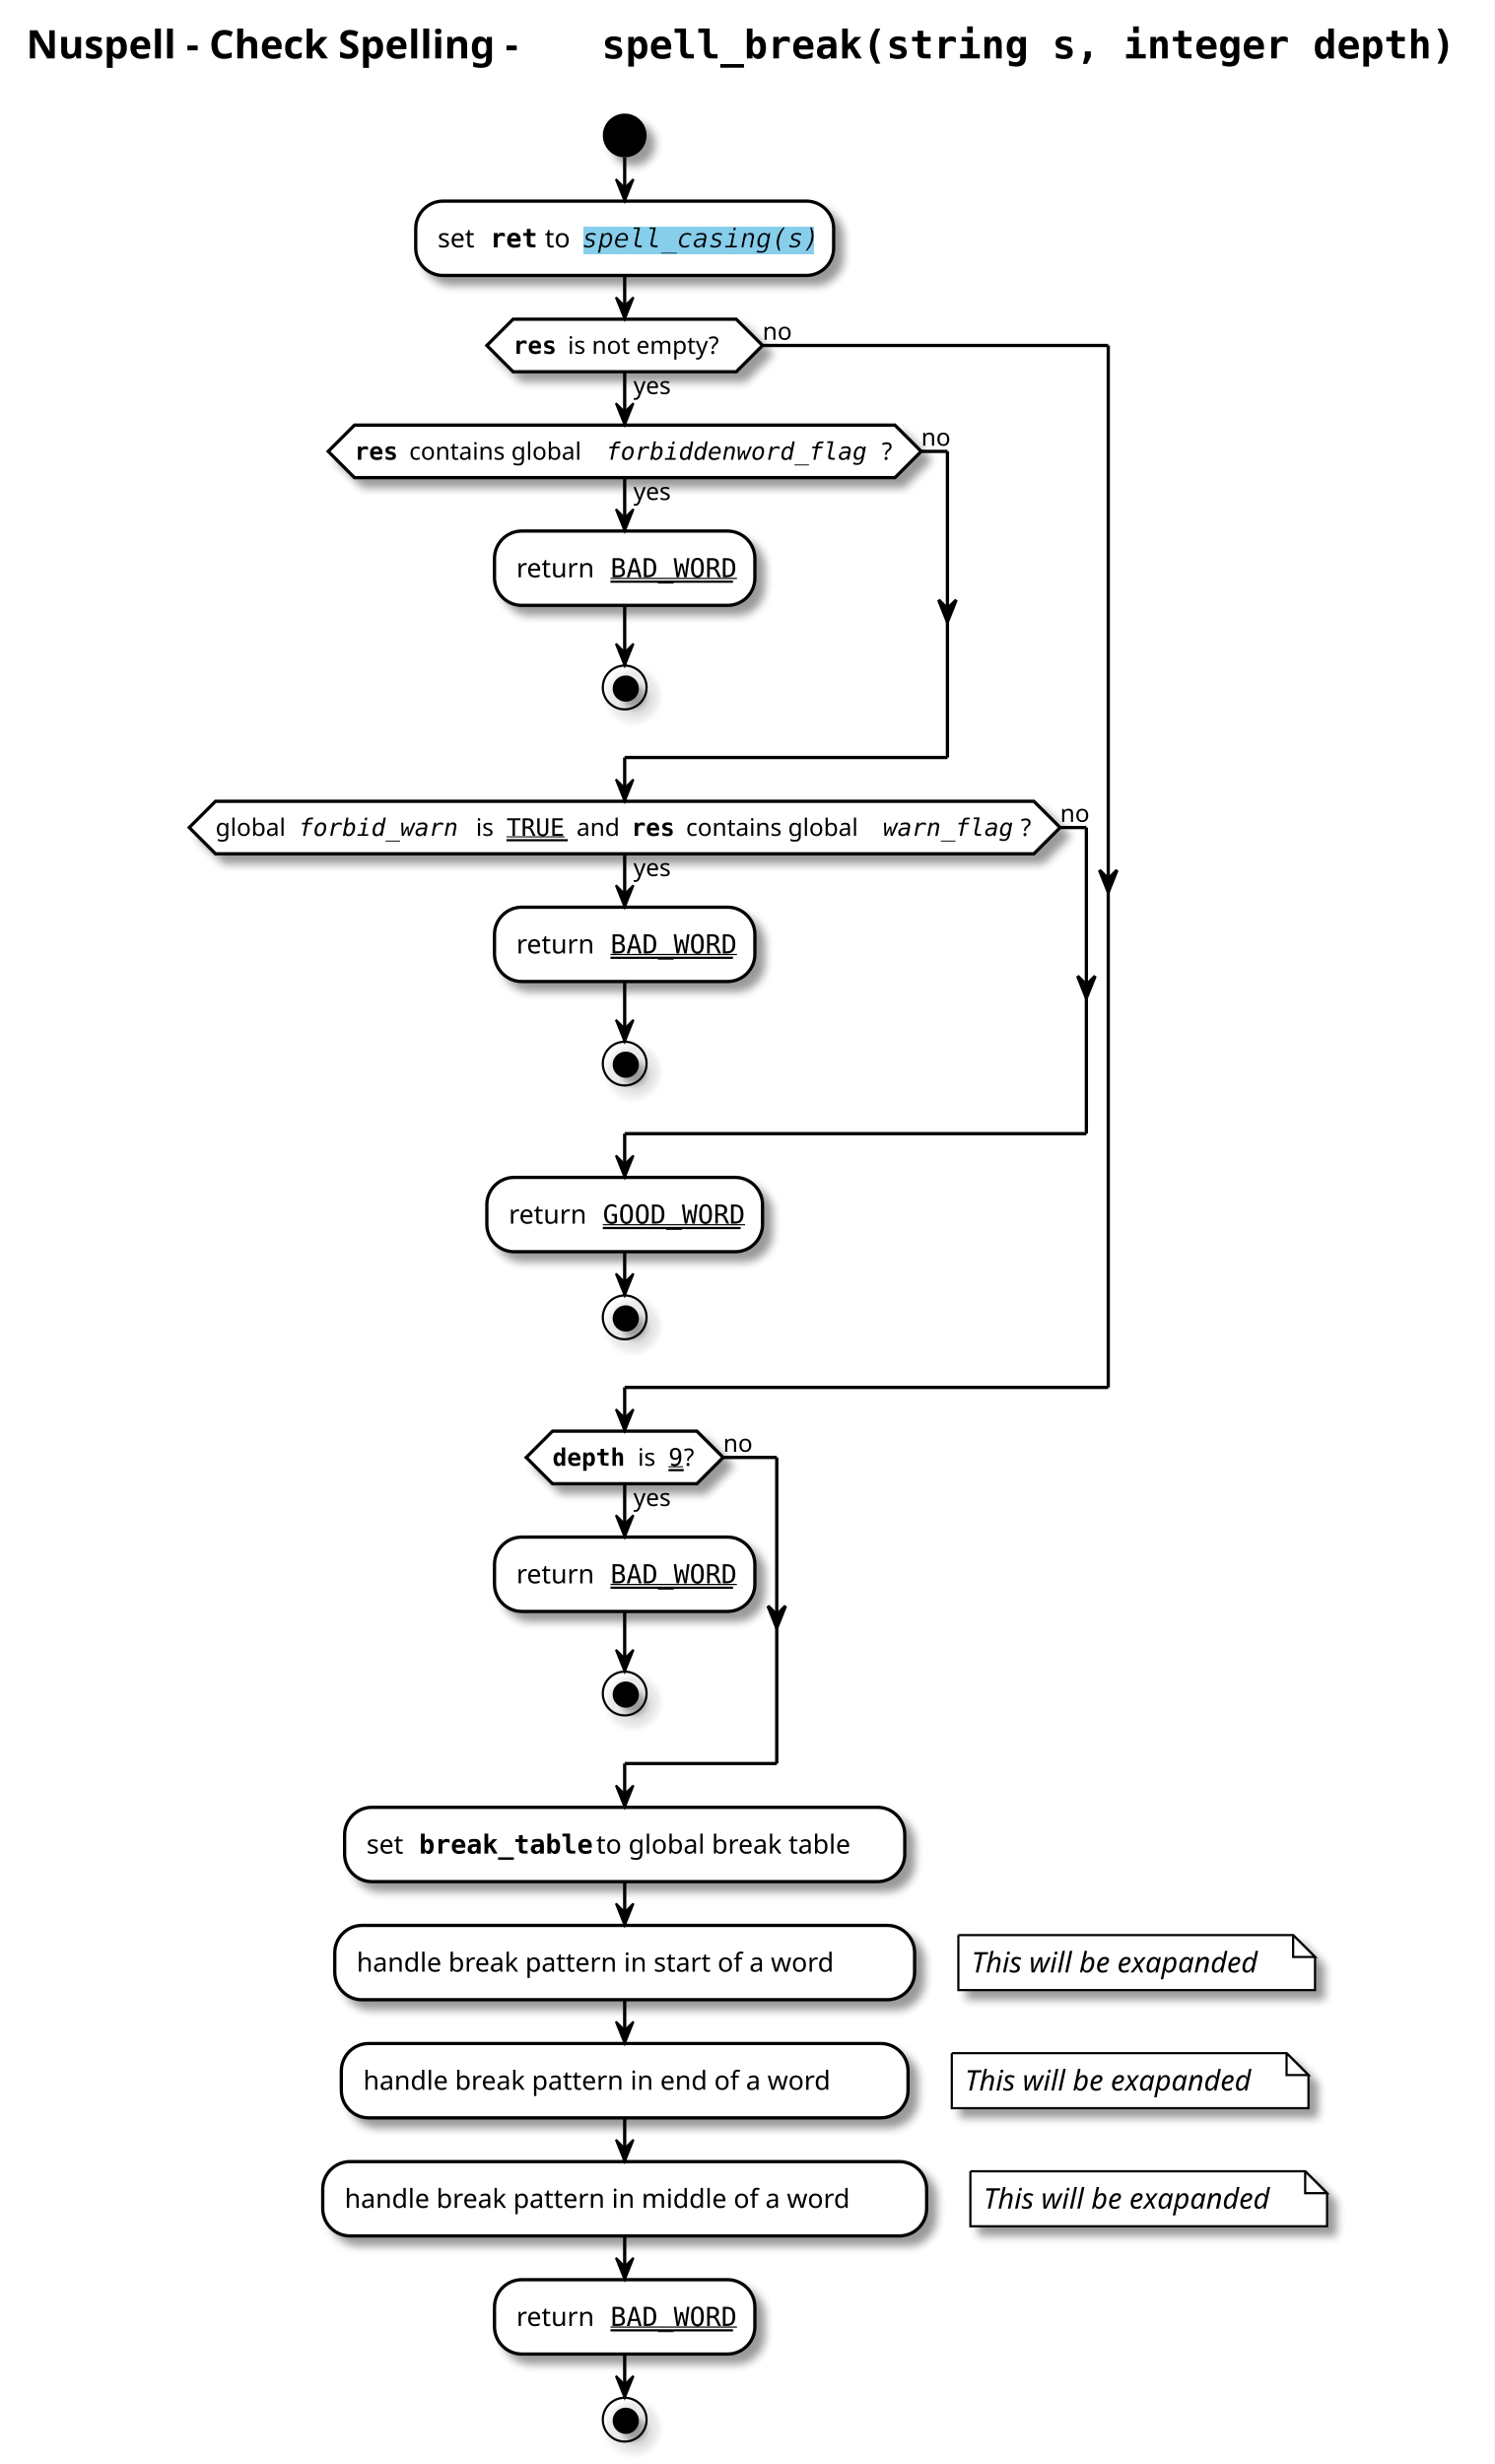
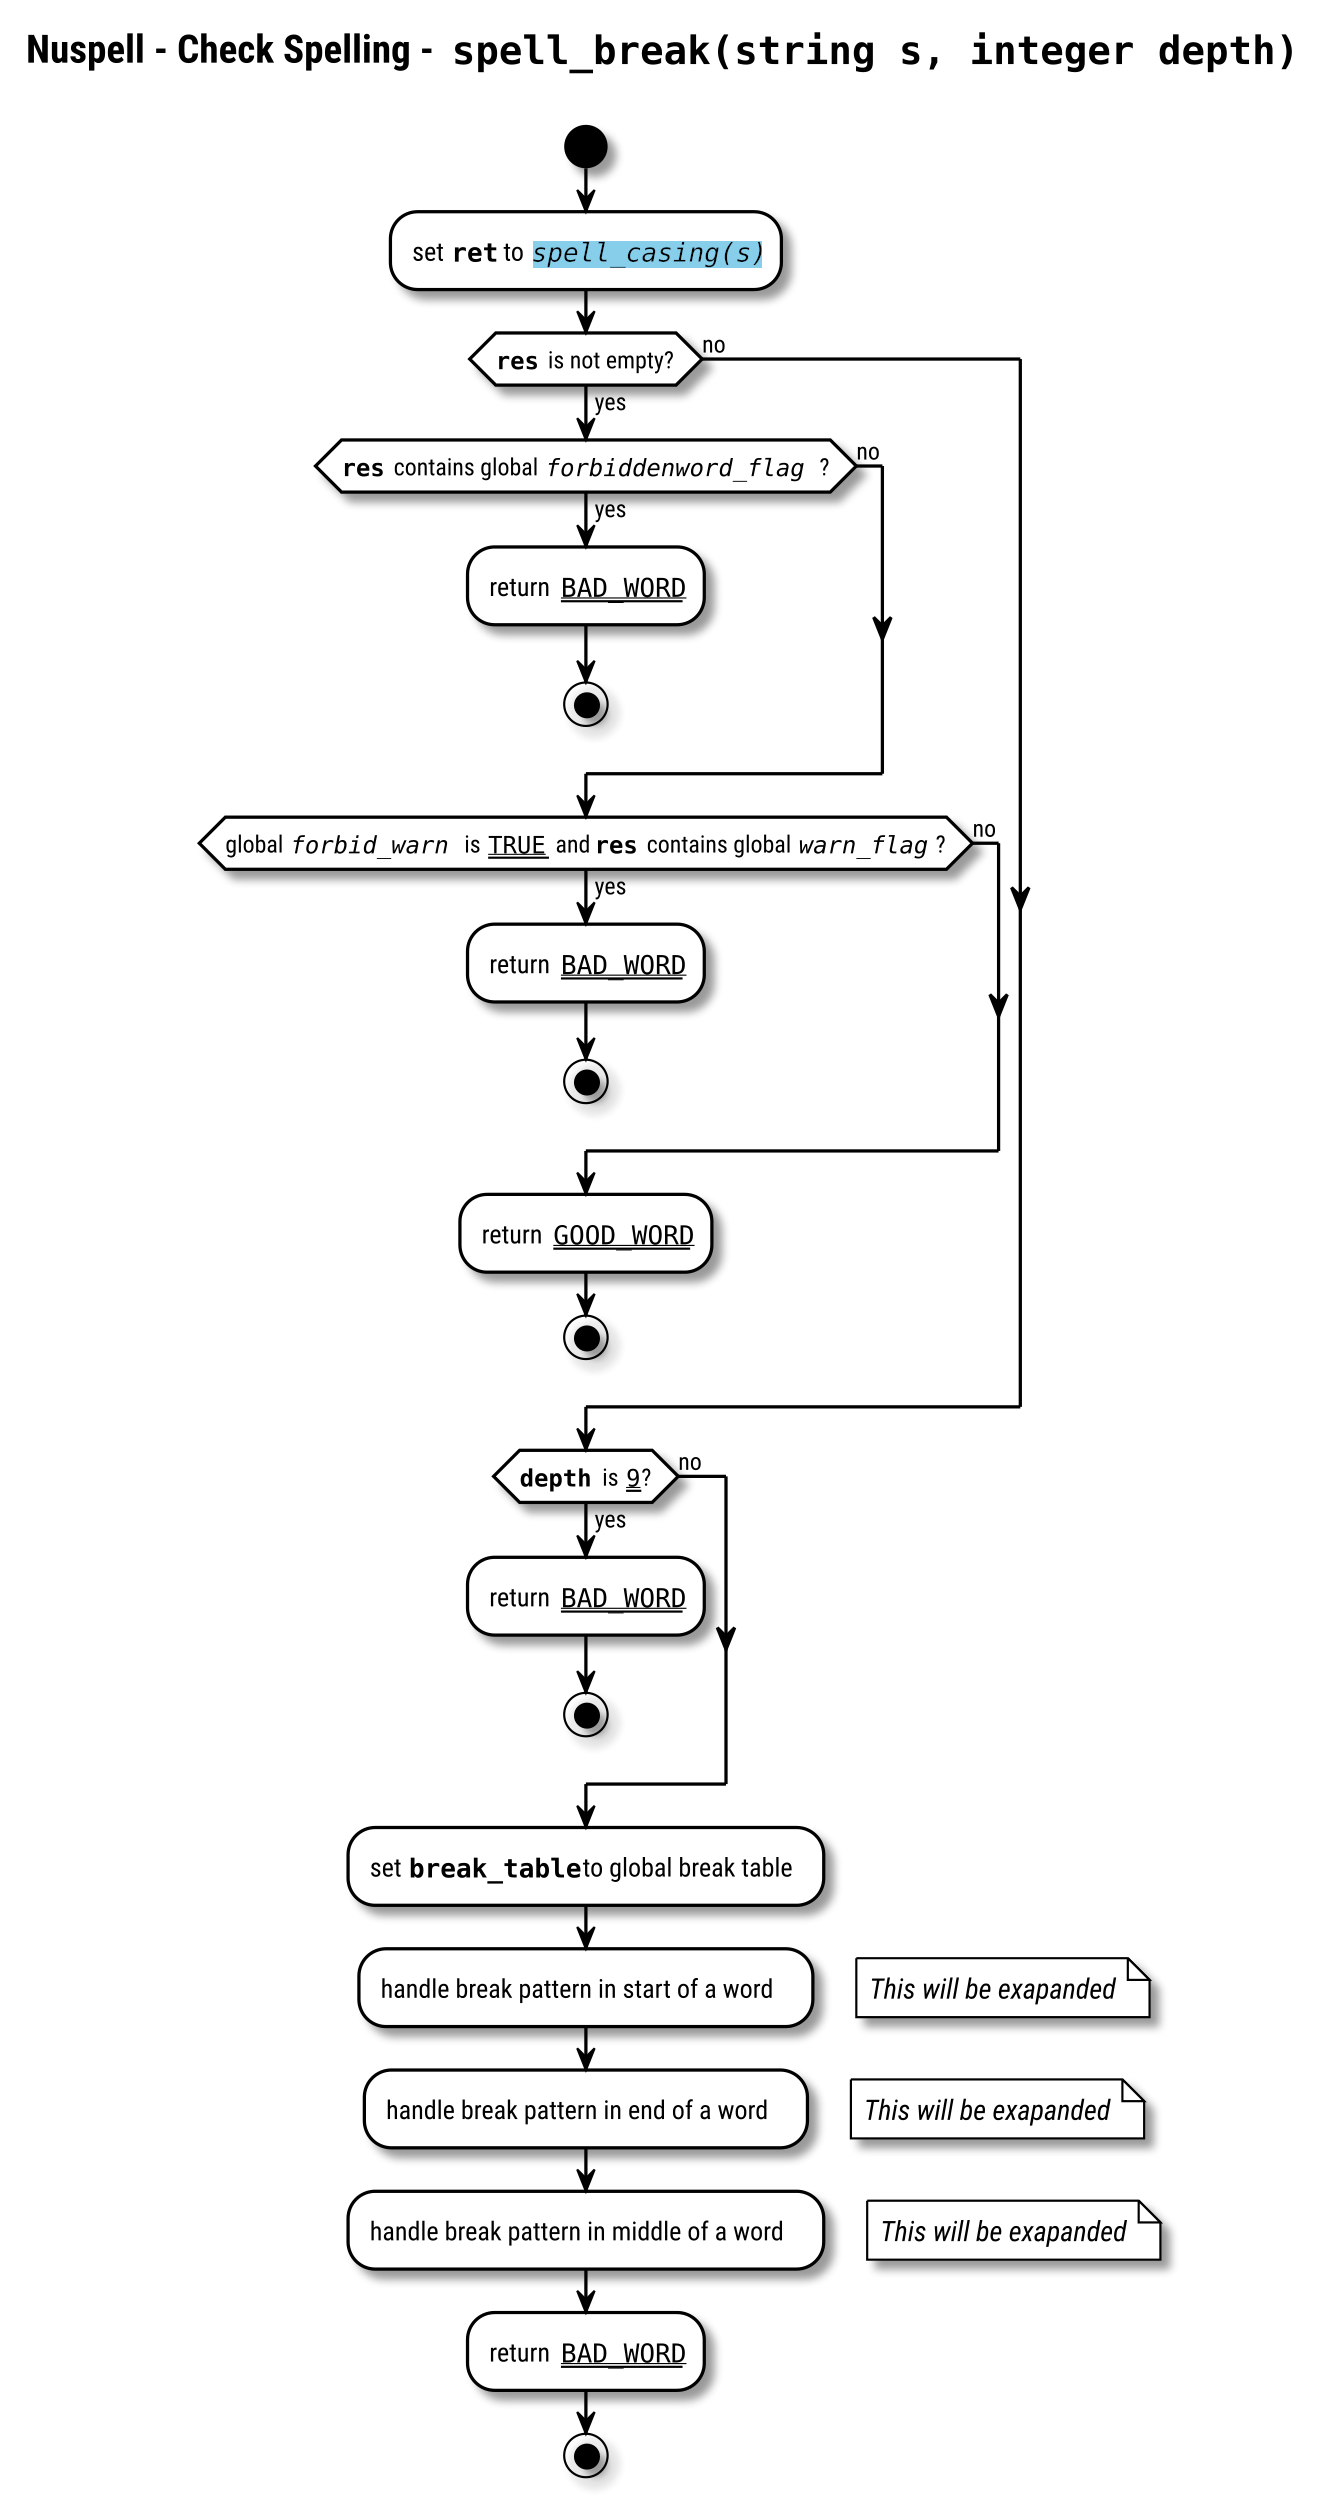
- <svg xmlns="http://www.w3.org/2000/svg" contentScriptType="application/ecmascript" contentStyleType="text/css" height="1126px" preserveAspectRatio="none" style="width:683px;height:1126px;" version="1.1" viewBox="0 0 683 1126" width="683px" zoomAndPan="magnify">
+ <svg xmlns="http://www.w3.org/2000/svg" contentScriptType="application/ecmascript" contentStyleType="text/css" height="1151px" preserveAspectRatio="none" style="width:616px;height:1151px;" version="1.1" viewBox="0 0 616 1151" width="616px" zoomAndPan="magnify">
  <defs>
-     <linearGradient id="gch2kzs0n9vxz0" x1="0%" x2="100%" y1="50%" y2="50%">
+     <linearGradient id="g1khwwx6cp33910" x1="0%" x2="100%" y1="50%" y2="50%">
      <stop offset="0%" stop-color="#FFFFFF" />
      <stop offset="100%" stop-color="#FFFFFF" />
    </linearGradient>
-     <filter height="300%" id="fch2kzs0n9vxz" width="300%" x="-1" y="-1">
+     <filter height="300%" id="f1khwwx6cp3391" width="300%" x="-1" y="-1">
      <feGaussianBlur result="blurOut" stdDeviation="2.0" />
      <feColorMatrix in="blurOut" result="blurOut2" type="matrix" values="0 0 0 0 0 0 0 0 0 0 0 0 0 0 0 0 0 0 .4 0" />
      <feOffset dx="4.0" dy="4.0" in="blurOut2" result="blurOut3" />
      <feBlend in="SourceGraphic" in2="blurOut3" mode="normal" />
    </filter>
-     <filter height="1" id="bch2kzs0n9vxz0" width="1" x="0" y="0">
+     <filter height="1" id="b1khwwx6cp33910" width="1" x="0" y="0">
      <feFlood flood-color="#87CEEB" result="flood" />
      <feComposite in="SourceGraphic" in2="flood" operator="over" />
    </filter>
  </defs>
  <g>
-     <rect fill="url(#gch2kzs0n9vxz0)" height="1126" style="stroke: none; stroke-width: 1.0;" width="683" x="0" y="0" />
-     <text fill="#000000" font-family="sans-serif" font-size="18" font-weight="bold" lengthAdjust="spacingAndGlyphs" textLength="257" x="12" y="26.708">Nuspell - Check Spelling -</text>
-     <text fill="#000000" font-family="monospace" font-size="18" font-weight="bold" lengthAdjust="spacingAndGlyphs" textLength="396" x="275" y="26.708">spell_break(string s, integer depth)</text>
-     <text fill="#000000" font-family="sans-serif" font-size="18" lengthAdjust="spacingAndGlyphs" textLength="0" x="344.5" y="47.661" />
-     <ellipse cx="285.5" cy="61.906" fill="#000000" filter="url(#fch2kzs0n9vxz)" rx="10" ry="10" style="stroke: none; stroke-width: 1.0;" />
-     <rect fill="#FFFFFF" filter="url(#fch2kzs0n9vxz)" height="33.969" rx="12.5" ry="12.5" style="stroke: #000000; stroke-width: 1.5;" width="191" x="190" y="91.906" />
-     <text fill="#000000" font-family="sans-serif" font-size="12" lengthAdjust="spacingAndGlyphs" textLength="20" x="200" y="113.045">set</text>
-     <text fill="#000000" font-family="monospace" font-size="12" font-weight="bold" lengthAdjust="spacingAndGlyphs" textLength="21" x="224" y="113.045">ret</text>
-     <text fill="#000000" font-family="sans-serif" font-size="12" lengthAdjust="spacingAndGlyphs" textLength="13" x="249" y="113.045">to</text>
-     <text fill="#000000" filter="url(#bch2kzs0n9vxz0)" font-family="monospace" font-size="12" font-style="italic" lengthAdjust="spacingAndGlyphs" textLength="105" x="266" y="113.045">spell_casing(s)</text>
-     <rect fill="#FFFFFF" filter="url(#fch2kzs0n9vxz)" height="33.969" rx="12.5" ry="12.5" style="stroke: #000000; stroke-width: 1.5;" width="119" x="226" y="242.68" />
-     <text fill="#000000" font-family="sans-serif" font-size="12" lengthAdjust="spacingAndGlyphs" textLength="39" x="236" y="263.818">return</text>
-     <text fill="#000000" font-family="monospace" font-size="12" lengthAdjust="spacingAndGlyphs" text-decoration="underline" textLength="56" x="279" y="263.818">BAD_WORD</text>
-     <line style="stroke: #000000; stroke-width: 1.0;" x1="279" x2="335" y1="265.818" y2="265.818" />
-     <ellipse cx="285.5" cy="314.164" fill="none" filter="url(#fch2kzs0n9vxz)" rx="10" ry="10" style="stroke: #000000; stroke-width: 1.0;" />
-     <ellipse cx="286" cy="314.664" fill="#000000" filter="url(#fch2kzs0n9vxz)" rx="6" ry="6" style="stroke: none; stroke-width: 1.0;" />
-     <polygon fill="#FFFFFF" filter="url(#fch2kzs0n9vxz)" points="162,194.277,409,194.277,421,206.277,409,218.277,162,218.277,150,206.277,162,194.277" style="stroke: #000000; stroke-width: 1.5;" />
-     <text fill="#000000" font-family="sans-serif" font-size="11" lengthAdjust="spacingAndGlyphs" textLength="20" x="289.5" y="228.488">yes</text>
-     <text fill="#000000" font-family="monospace" font-size="11" font-weight="bold" lengthAdjust="spacingAndGlyphs" textLength="21" x="162" y="210.085">res</text>
-     <text fill="#000000" font-family="sans-serif" font-size="11" lengthAdjust="spacingAndGlyphs" textLength="86" x="187" y="210.085">contains global</text>
-     <text fill="#000000" font-family="monospace" font-size="11" font-style="italic" lengthAdjust="spacingAndGlyphs" textLength="126" x="277" y="210.085">forbiddenword_flag</text>
-     <text fill="#000000" font-family="sans-serif" font-size="11" lengthAdjust="spacingAndGlyphs" textLength="6" x="403" y="210.085">?</text>
-     <text fill="#000000" font-family="sans-serif" font-size="11" lengthAdjust="spacingAndGlyphs" textLength="14" x="421" y="203.683">no</text>
-     <rect fill="#FFFFFF" filter="url(#fch2kzs0n9vxz)" height="33.969" rx="12.5" ry="12.5" style="stroke: #000000; stroke-width: 1.5;" width="119" x="226" y="414.566" />
-     <text fill="#000000" font-family="sans-serif" font-size="12" lengthAdjust="spacingAndGlyphs" textLength="39" x="236" y="435.705">return</text>
-     <text fill="#000000" font-family="monospace" font-size="12" lengthAdjust="spacingAndGlyphs" text-decoration="underline" textLength="56" x="279" y="435.705">BAD_WORD</text>
-     <line style="stroke: #000000; stroke-width: 1.0;" x1="279" x2="335" y1="437.705" y2="437.705" />
-     <ellipse cx="285.5" cy="486.051" fill="none" filter="url(#fch2kzs0n9vxz)" rx="10" ry="10" style="stroke: #000000; stroke-width: 1.0;" />
-     <ellipse cx="286" cy="486.551" fill="#000000" filter="url(#fch2kzs0n9vxz)" rx="6" ry="6" style="stroke: none; stroke-width: 1.0;" />
-     <polygon fill="#FFFFFF" filter="url(#fch2kzs0n9vxz)" points="98.5,366.164,472.5,366.164,484.5,378.164,472.5,390.164,98.5,390.164,86.5,378.164,98.5,366.164" style="stroke: #000000; stroke-width: 1.5;" />
-     <text fill="#000000" font-family="sans-serif" font-size="11" lengthAdjust="spacingAndGlyphs" textLength="20" x="289.5" y="400.375">yes</text>
-     <text fill="#000000" font-family="sans-serif" font-size="11" lengthAdjust="spacingAndGlyphs" textLength="34" x="98.5" y="381.972">global</text>
-     <text fill="#000000" font-family="monospace" font-size="11" font-style="italic" lengthAdjust="spacingAndGlyphs" textLength="77" x="136.5" y="381.972">forbid_warn</text>
-     <text fill="#000000" font-family="sans-serif" font-size="11" lengthAdjust="spacingAndGlyphs" textLength="10" x="217.5" y="381.972">is</text>
-     <text fill="#000000" font-family="monospace" font-size="11" lengthAdjust="spacingAndGlyphs" text-decoration="underline" textLength="28" x="231.5" y="381.972">TRUE</text>
-     <line style="stroke: #000000; stroke-width: 1.0;" x1="231.5" x2="259.5" y1="383.972" y2="383.972" />
-     <text fill="#000000" font-family="sans-serif" font-size="11" lengthAdjust="spacingAndGlyphs" textLength="21" x="263.5" y="381.972">and</text>
-     <text fill="#000000" font-family="monospace" font-size="11" font-weight="bold" lengthAdjust="spacingAndGlyphs" textLength="21" x="288.5" y="381.972">res</text>
-     <text fill="#000000" font-family="sans-serif" font-size="11" lengthAdjust="spacingAndGlyphs" textLength="86" x="313.5" y="381.972">contains global</text>
-     <text fill="#000000" font-family="monospace" font-size="11" font-style="italic" lengthAdjust="spacingAndGlyphs" textLength="63" x="403.5" y="381.972">warn_flag</text>
-     <text fill="#000000" font-family="sans-serif" font-size="11" lengthAdjust="spacingAndGlyphs" textLength="6" x="466.5" y="381.972">?</text>
-     <text fill="#000000" font-family="sans-serif" font-size="11" lengthAdjust="spacingAndGlyphs" textLength="14" x="484.5" y="375.57">no</text>
-     <rect fill="#FFFFFF" filter="url(#fch2kzs0n9vxz)" height="33.969" rx="12.5" ry="12.5" style="stroke: #000000; stroke-width: 1.5;" width="126" x="222.5" y="538.051" />
-     <text fill="#000000" font-family="sans-serif" font-size="12" lengthAdjust="spacingAndGlyphs" textLength="39" x="232.5" y="559.189">return</text>
-     <text fill="#000000" font-family="monospace" font-size="12" lengthAdjust="spacingAndGlyphs" text-decoration="underline" textLength="63" x="275.5" y="559.189">GOOD_WORD</text>
-     <line style="stroke: #000000; stroke-width: 1.0;" x1="275.5" x2="338.5" y1="561.189" y2="561.189" />
-     <ellipse cx="285.5" cy="602.019" fill="none" filter="url(#fch2kzs0n9vxz)" rx="10" ry="10" style="stroke: #000000; stroke-width: 1.0;" />
-     <ellipse cx="286" cy="602.519" fill="#000000" filter="url(#fch2kzs0n9vxz)" rx="6" ry="6" style="stroke: none; stroke-width: 1.0;" />
-     <polygon fill="#FFFFFF" filter="url(#fch2kzs0n9vxz)" points="234.5,145.875,336.5,145.875,348.5,157.875,336.5,169.875,234.5,169.875,222.5,157.875,234.5,145.875" style="stroke: #000000; stroke-width: 1.5;" />
-     <text fill="#000000" font-family="sans-serif" font-size="11" lengthAdjust="spacingAndGlyphs" textLength="20" x="289.5" y="180.085">yes</text>
-     <text fill="#000000" font-family="monospace" font-size="11" font-weight="bold" lengthAdjust="spacingAndGlyphs" textLength="21" x="234.5" y="161.683">res</text>
-     <text fill="#000000" font-family="sans-serif" font-size="11" lengthAdjust="spacingAndGlyphs" textLength="77" x="259.5" y="161.683">is not empty?</text>
-     <text fill="#000000" font-family="sans-serif" font-size="11" lengthAdjust="spacingAndGlyphs" textLength="14" x="348.5" y="155.281">no</text>
-     <rect fill="#FFFFFF" filter="url(#fch2kzs0n9vxz)" height="33.969" rx="12.5" ry="12.5" style="stroke: #000000; stroke-width: 1.5;" width="119" x="226" y="702.422" />
-     <text fill="#000000" font-family="sans-serif" font-size="12" lengthAdjust="spacingAndGlyphs" textLength="39" x="236" y="723.561">return</text>
-     <text fill="#000000" font-family="monospace" font-size="12" lengthAdjust="spacingAndGlyphs" text-decoration="underline" textLength="56" x="279" y="723.561">BAD_WORD</text>
-     <line style="stroke: #000000; stroke-width: 1.0;" x1="279" x2="335" y1="725.561" y2="725.561" />
-     <ellipse cx="285.5" cy="773.906" fill="none" filter="url(#fch2kzs0n9vxz)" rx="10" ry="10" style="stroke: #000000; stroke-width: 1.0;" />
-     <ellipse cx="286" cy="774.406" fill="#000000" filter="url(#fch2kzs0n9vxz)" rx="6" ry="6" style="stroke: none; stroke-width: 1.0;" />
-     <polygon fill="#FFFFFF" filter="url(#fch2kzs0n9vxz)" points="252.5,654.019,318.5,654.019,330.5,666.019,318.5,678.019,252.5,678.019,240.5,666.019,252.5,654.019" style="stroke: #000000; stroke-width: 1.5;" />
-     <text fill="#000000" font-family="sans-serif" font-size="11" lengthAdjust="spacingAndGlyphs" textLength="20" x="289.5" y="688.23">yes</text>
-     <text fill="#000000" font-family="monospace" font-size="11" font-weight="bold" lengthAdjust="spacingAndGlyphs" textLength="35" x="252.5" y="669.828">depth</text>
-     <text fill="#000000" font-family="sans-serif" font-size="11" lengthAdjust="spacingAndGlyphs" textLength="10" x="291.5" y="669.828">is</text>
-     <text fill="#000000" font-family="monospace" font-size="11" lengthAdjust="spacingAndGlyphs" text-decoration="underline" textLength="7" x="305.5" y="669.828">9</text>
-     <line style="stroke: #000000; stroke-width: 1.0;" x1="305.5" x2="312.5" y1="671.828" y2="671.828" />
-     <text fill="#000000" font-family="sans-serif" font-size="11" lengthAdjust="spacingAndGlyphs" textLength="6" x="312.5" y="669.828">?</text>
-     <text fill="#000000" font-family="sans-serif" font-size="11" lengthAdjust="spacingAndGlyphs" textLength="14" x="330.5" y="663.425">no</text>
-     <rect fill="#FFFFFF" filter="url(#fch2kzs0n9vxz)" height="33.969" rx="12.5" ry="12.5" style="stroke: #000000; stroke-width: 1.5;" width="256" x="157.5" y="825.906" />
-     <text fill="#000000" font-family="sans-serif" font-size="12" lengthAdjust="spacingAndGlyphs" textLength="20" x="167.5" y="847.045">set</text>
-     <text fill="#000000" font-family="monospace" font-size="12" font-weight="bold" lengthAdjust="spacingAndGlyphs" textLength="77" x="191.5" y="847.045">break_table</text>
-     <text fill="#000000" font-family="sans-serif" font-size="12" lengthAdjust="spacingAndGlyphs" textLength="131" x="272.5" y="847.045">to global break table</text>
-     <path d="M438,884.293 L438,909.426 L601,909.426 L601,894.293 L591,884.293 L438,884.293 " fill="#FFFFFF" filter="url(#fch2kzs0n9vxz)" style="stroke: #000000; stroke-width: 1.0;" />
-     <path d="M591,884.293 L591,894.293 L601,894.293 L591,884.293 " fill="#FFFFFF" style="stroke: #000000; stroke-width: 1.0;" />
-     <text fill="#000000" font-family="sans-serif" font-size="13" font-style="italic" lengthAdjust="spacingAndGlyphs" textLength="142" x="444" y="901.36">This will be exapanded</text>
-     <rect fill="#FFFFFF" filter="url(#fch2kzs0n9vxz)" height="33.969" rx="12.5" ry="12.5" style="stroke: #000000; stroke-width: 1.5;" width="265" x="153" y="879.875" />
-     <text fill="#000000" font-family="sans-serif" font-size="12" lengthAdjust="spacingAndGlyphs" textLength="245" x="163" y="901.014">handle break pattern in start of a word</text>
-     <path d="M435,938.262 L435,963.394 L598,963.394 L598,948.262 L588,938.262 L435,938.262 " fill="#FFFFFF" filter="url(#fch2kzs0n9vxz)" style="stroke: #000000; stroke-width: 1.0;" />
-     <path d="M588,938.262 L588,948.262 L598,948.262 L588,938.262 " fill="#FFFFFF" style="stroke: #000000; stroke-width: 1.0;" />
-     <text fill="#000000" font-family="sans-serif" font-size="13" font-style="italic" lengthAdjust="spacingAndGlyphs" textLength="142" x="441" y="955.329">This will be exapanded</text>
-     <rect fill="#FFFFFF" filter="url(#fch2kzs0n9vxz)" height="33.969" rx="12.5" ry="12.5" style="stroke: #000000; stroke-width: 1.5;" width="259" x="156" y="933.844" />
-     <text fill="#000000" font-family="sans-serif" font-size="12" lengthAdjust="spacingAndGlyphs" textLength="239" x="166" y="954.982">handle break pattern in end of a word</text>
-     <path d="M443.5,992.231 L443.5,1017.363 L606.5,1017.363 L606.5,1002.231 L596.5,992.231 L443.5,992.231 " fill="#FFFFFF" filter="url(#fch2kzs0n9vxz)" style="stroke: #000000; stroke-width: 1.0;" />
-     <path d="M596.5,992.231 L596.5,1002.231 L606.5,1002.231 L596.5,992.231 " fill="#FFFFFF" style="stroke: #000000; stroke-width: 1.0;" />
-     <text fill="#000000" font-family="sans-serif" font-size="13" font-style="italic" lengthAdjust="spacingAndGlyphs" textLength="142" x="449.5" y="1009.297">This will be exapanded</text>
-     <rect fill="#FFFFFF" filter="url(#fch2kzs0n9vxz)" height="33.969" rx="12.5" ry="12.5" style="stroke: #000000; stroke-width: 1.5;" width="276" x="147.5" y="987.812" />
-     <text fill="#000000" font-family="sans-serif" font-size="12" lengthAdjust="spacingAndGlyphs" textLength="256" x="157.5" y="1008.951">handle break pattern in middle of a word</text>
-     <rect fill="#FFFFFF" filter="url(#fch2kzs0n9vxz)" height="33.969" rx="12.5" ry="12.5" style="stroke: #000000; stroke-width: 1.5;" width="119" x="226" y="1041.781" />
-     <text fill="#000000" font-family="sans-serif" font-size="12" lengthAdjust="spacingAndGlyphs" textLength="39" x="236" y="1062.92">return</text>
-     <text fill="#000000" font-family="monospace" font-size="12" lengthAdjust="spacingAndGlyphs" text-decoration="underline" textLength="56" x="279" y="1062.92">BAD_WORD</text>
-     <line style="stroke: #000000; stroke-width: 1.0;" x1="279" x2="335" y1="1064.92" y2="1064.92" />
-     <ellipse cx="285.5" cy="1105.75" fill="none" filter="url(#fch2kzs0n9vxz)" rx="10" ry="10" style="stroke: #000000; stroke-width: 1.0;" />
-     <ellipse cx="286" cy="1106.25" fill="#000000" filter="url(#fch2kzs0n9vxz)" rx="6" ry="6" style="stroke: none; stroke-width: 1.0;" />
-     <line style="stroke: #000000; stroke-width: 1.5;" x1="285.5" x2="285.5" y1="71.906" y2="91.906" />
-     <polygon fill="#000000" points="281.5,81.906,285.5,91.906,289.5,81.906,285.5,85.906" style="stroke: #000000; stroke-width: 1.0;" />
-     <line style="stroke: #000000; stroke-width: 1.5;" x1="285.5" x2="285.5" y1="276.648" y2="304.164" />
-     <polygon fill="#000000" points="281.5,294.164,285.5,304.164,289.5,294.164,285.5,298.164" style="stroke: #000000; stroke-width: 1.0;" />
-     <line style="stroke: #000000; stroke-width: 1.5;" x1="285.5" x2="285.5" y1="218.277" y2="242.68" />
-     <polygon fill="#000000" points="281.5,232.68,285.5,242.68,289.5,232.68,285.5,236.68" style="stroke: #000000; stroke-width: 1.0;" />
-     <line style="stroke: #000000; stroke-width: 1.5;" x1="421" x2="433" y1="206.277" y2="206.277" />
-     <polygon fill="#000000" points="429,274.164,433,284.164,437,274.164,433,278.164" style="stroke: #000000; stroke-width: 1.5;" />
-     <line style="stroke: #000000; stroke-width: 1.5;" x1="433" x2="433" y1="206.277" y2="346.164" />
-     <line style="stroke: #000000; stroke-width: 1.5;" x1="433" x2="285.5" y1="346.164" y2="346.164" />
-     <line style="stroke: #000000; stroke-width: 1.5;" x1="285.5" x2="285.5" y1="346.164" y2="366.164" />
-     <polygon fill="#000000" points="281.5,356.164,285.5,366.164,289.5,356.164,285.5,360.164" style="stroke: #000000; stroke-width: 1.0;" />
-     <line style="stroke: #000000; stroke-width: 1.5;" x1="285.5" x2="285.5" y1="448.535" y2="476.051" />
-     <polygon fill="#000000" points="281.5,466.051,285.5,476.051,289.5,466.051,285.5,470.051" style="stroke: #000000; stroke-width: 1.0;" />
-     <line style="stroke: #000000; stroke-width: 1.5;" x1="285.5" x2="285.5" y1="390.164" y2="414.566" />
-     <polygon fill="#000000" points="281.5,404.566,285.5,414.566,289.5,404.566,285.5,408.566" style="stroke: #000000; stroke-width: 1.0;" />
-     <line style="stroke: #000000; stroke-width: 1.5;" x1="484.5" x2="496.5" y1="378.164" y2="378.164" />
-     <polygon fill="#000000" points="492.5,446.051,496.5,456.051,500.5,446.051,496.5,450.051" style="stroke: #000000; stroke-width: 1.5;" />
-     <line style="stroke: #000000; stroke-width: 1.5;" x1="496.5" x2="496.5" y1="378.164" y2="518.051" />
-     <line style="stroke: #000000; stroke-width: 1.5;" x1="496.5" x2="285.5" y1="518.051" y2="518.051" />
-     <line style="stroke: #000000; stroke-width: 1.5;" x1="285.5" x2="285.5" y1="518.051" y2="538.051" />
-     <polygon fill="#000000" points="281.5,528.051,285.5,538.051,289.5,528.051,285.5,532.051" style="stroke: #000000; stroke-width: 1.0;" />
-     <line style="stroke: #000000; stroke-width: 1.5;" x1="285.5" x2="285.5" y1="572.019" y2="592.019" />
-     <polygon fill="#000000" points="281.5,582.019,285.5,592.019,289.5,582.019,285.5,586.019" style="stroke: #000000; stroke-width: 1.0;" />
-     <line style="stroke: #000000; stroke-width: 1.5;" x1="285.5" x2="285.5" y1="169.875" y2="194.277" />
-     <polygon fill="#000000" points="281.5,184.277,285.5,194.277,289.5,184.277,285.5,188.277" style="stroke: #000000; stroke-width: 1.0;" />
-     <line style="stroke: #000000; stroke-width: 1.5;" x1="348.5" x2="506.5" y1="157.875" y2="157.875" />
-     <polygon fill="#000000" points="502.5,397.648,506.5,407.648,510.5,397.648,506.5,401.648" style="stroke: #000000; stroke-width: 1.5;" />
-     <line style="stroke: #000000; stroke-width: 1.5;" x1="506.5" x2="506.5" y1="157.875" y2="634.019" />
-     <line style="stroke: #000000; stroke-width: 1.5;" x1="506.5" x2="285.5" y1="634.019" y2="634.019" />
-     <line style="stroke: #000000; stroke-width: 1.5;" x1="285.5" x2="285.5" y1="634.019" y2="654.019" />
-     <polygon fill="#000000" points="281.5,644.019,285.5,654.019,289.5,644.019,285.5,648.019" style="stroke: #000000; stroke-width: 1.0;" />
-     <line style="stroke: #000000; stroke-width: 1.5;" x1="285.5" x2="285.5" y1="125.875" y2="145.875" />
-     <polygon fill="#000000" points="281.5,135.875,285.5,145.875,289.5,135.875,285.5,139.875" style="stroke: #000000; stroke-width: 1.0;" />
-     <line style="stroke: #000000; stroke-width: 1.5;" x1="285.5" x2="285.5" y1="736.391" y2="763.906" />
-     <polygon fill="#000000" points="281.5,753.906,285.5,763.906,289.5,753.906,285.5,757.906" style="stroke: #000000; stroke-width: 1.0;" />
-     <line style="stroke: #000000; stroke-width: 1.5;" x1="285.5" x2="285.5" y1="678.019" y2="702.422" />
-     <polygon fill="#000000" points="281.5,692.422,285.5,702.422,289.5,692.422,285.5,696.422" style="stroke: #000000; stroke-width: 1.0;" />
-     <line style="stroke: #000000; stroke-width: 1.5;" x1="330.5" x2="355" y1="666.019" y2="666.019" />
-     <polygon fill="#000000" points="351,733.906,355,743.906,359,733.906,355,737.906" style="stroke: #000000; stroke-width: 1.5;" />
-     <line style="stroke: #000000; stroke-width: 1.5;" x1="355" x2="355" y1="666.019" y2="805.906" />
-     <line style="stroke: #000000; stroke-width: 1.5;" x1="355" x2="285.5" y1="805.906" y2="805.906" />
-     <line style="stroke: #000000; stroke-width: 1.5;" x1="285.5" x2="285.5" y1="805.906" y2="825.906" />
-     <polygon fill="#000000" points="281.5,815.906,285.5,825.906,289.5,815.906,285.5,819.906" style="stroke: #000000; stroke-width: 1.0;" />
-     <line style="stroke: #000000; stroke-width: 1.5;" x1="285.5" x2="285.5" y1="859.875" y2="879.875" />
-     <polygon fill="#000000" points="281.5,869.875,285.5,879.875,289.5,869.875,285.5,873.875" style="stroke: #000000; stroke-width: 1.0;" />
-     <line style="stroke: #000000; stroke-width: 1.5;" x1="285.5" x2="285.5" y1="913.844" y2="933.844" />
-     <polygon fill="#000000" points="281.5,923.844,285.5,933.844,289.5,923.844,285.5,927.844" style="stroke: #000000; stroke-width: 1.0;" />
-     <line style="stroke: #000000; stroke-width: 1.5;" x1="285.5" x2="285.5" y1="967.812" y2="987.812" />
-     <polygon fill="#000000" points="281.5,977.812,285.5,987.812,289.5,977.812,285.5,981.812" style="stroke: #000000; stroke-width: 1.0;" />
-     <line style="stroke: #000000; stroke-width: 1.5;" x1="285.5" x2="285.5" y1="1021.781" y2="1041.781" />
-     <polygon fill="#000000" points="281.5,1031.781,285.5,1041.781,289.5,1031.781,285.5,1035.781" style="stroke: #000000; stroke-width: 1.0;" />
-     <line style="stroke: #000000; stroke-width: 1.5;" x1="285.5" x2="285.5" y1="1075.75" y2="1095.75" />
-     <polygon fill="#000000" points="281.5,1085.75,285.5,1095.75,289.5,1085.75,285.5,1089.75" style="stroke: #000000; stroke-width: 1.0;" />
+     <rect fill="url(#g1khwwx6cp33910)" height="1151" style="stroke: none; stroke-width: 1.0;" width="616" x="0" y="0" />
+     <text fill="#000000" font-family="Roboto Condensed" font-size="18" font-weight="bold" lengthAdjust="spacingAndGlyphs" textLength="192" x="12" y="28.861">Nuspell - Check Spelling -</text>
+     <text fill="#000000" font-family="monospace" font-size="18" font-weight="bold" lengthAdjust="spacingAndGlyphs" textLength="396" x="208" y="29.494">spell_break(string s, integer depth)</text>
+     <text fill="#000000" font-family="Roboto Condensed" font-size="18" font-weight="bold" lengthAdjust="spacingAndGlyphs" textLength="0" x="310" y="52.601" />
+     <ellipse cx="269.75" cy="67.478" fill="#000000" filter="url(#f1khwwx6cp3391)" rx="10" ry="10" style="stroke: none; stroke-width: 1.0;" />
+     <rect fill="#FFFFFF" filter="url(#f1khwwx6cp3391)" height="35.826" rx="12.5" ry="12.5" style="stroke: #000000; stroke-width: 1.5;" width="180" x="179.75" y="97.478" />
+     <text fill="#000000" font-family="Roboto Condensed" font-size="12" lengthAdjust="spacingAndGlyphs" textLength="15" x="189.75" y="120.053">set</text>
+     <text fill="#000000" font-family="monospace" font-size="12" font-weight="bold" lengthAdjust="spacingAndGlyphs" textLength="21" x="207.75" y="120.475">ret</text>
+     <text fill="#000000" font-family="Roboto Condensed" font-size="12" lengthAdjust="spacingAndGlyphs" textLength="10" x="231.75" y="120.053">to</text>
+     <text fill="#000000" filter="url(#b1khwwx6cp33910)" font-family="monospace" font-size="12" font-style="italic" lengthAdjust="spacingAndGlyphs" textLength="105" x="244.75" y="120.475">spell_casing(s)</text>
+     <rect fill="#FFFFFF" filter="url(#f1khwwx6cp3391)" height="35.826" rx="12.5" ry="12.5" style="stroke: #000000; stroke-width: 1.5;" width="109" x="215.25" y="251.812" />
+     <text fill="#000000" font-family="Roboto Condensed" font-size="12" lengthAdjust="spacingAndGlyphs" textLength="30" x="225.25" y="274.386">return</text>
+     <text fill="#000000" font-family="monospace" font-size="12" lengthAdjust="spacingAndGlyphs" text-decoration="underline" textLength="56" x="258.25" y="274.808">BAD_WORD</text>
+     <line style="stroke: #000000; stroke-width: 1.0;" x1="258.25" x2="314.25" y1="276.808" y2="276.808" />
+     <ellipse cx="269.75" cy="324.225" fill="none" filter="url(#f1khwwx6cp3391)" rx="10" ry="10" style="stroke: #000000; stroke-width: 1.0;" />
+     <ellipse cx="270.25" cy="324.725" fill="#000000" filter="url(#f1khwwx6cp3391)" rx="6" ry="6" style="stroke: none; stroke-width: 1.0;" />
+     <polygon fill="#FFFFFF" filter="url(#f1khwwx6cp3391)" points="157.25,202.558,382.25,202.558,394.25,214.558,382.25,226.558,157.25,226.558,145.25,214.558,157.25,202.558" style="stroke: #000000; stroke-width: 1.5;" />
+     <text fill="#000000" font-family="Roboto Condensed" font-size="11" lengthAdjust="spacingAndGlyphs" textLength="15" x="273.75" y="238.085">yes</text>
+     <text fill="#000000" font-family="monospace" font-size="11" font-weight="bold" lengthAdjust="spacingAndGlyphs" textLength="21" x="157.25" y="219.218">res</text>
+     <text fill="#000000" font-family="Roboto Condensed" font-size="11" lengthAdjust="spacingAndGlyphs" textLength="67" x="181.25" y="218.831">contains global</text>
+     <text fill="#000000" font-family="monospace" font-size="11" font-style="italic" lengthAdjust="spacingAndGlyphs" textLength="126" x="251.25" y="219.218">forbiddenword_flag</text>
+     <text fill="#000000" font-family="Roboto Condensed" font-size="11" lengthAdjust="spacingAndGlyphs" textLength="5" x="377.25" y="218.831">?</text>
+     <text fill="#000000" font-family="Roboto Condensed" font-size="11" lengthAdjust="spacingAndGlyphs" textLength="11" x="394.25" y="211.577">no</text>
+     <rect fill="#FFFFFF" filter="url(#f1khwwx6cp3391)" height="35.826" rx="12.5" ry="12.5" style="stroke: #000000; stroke-width: 1.5;" width="109" x="215.25" y="425.479" />
+     <text fill="#000000" font-family="Roboto Condensed" font-size="12" lengthAdjust="spacingAndGlyphs" textLength="30" x="225.25" y="448.053">return</text>
+     <text fill="#000000" font-family="monospace" font-size="12" lengthAdjust="spacingAndGlyphs" text-decoration="underline" textLength="56" x="258.25" y="448.475">BAD_WORD</text>
+     <line style="stroke: #000000; stroke-width: 1.0;" x1="258.25" x2="314.25" y1="450.475" y2="450.475" />
+     <ellipse cx="269.75" cy="497.892" fill="none" filter="url(#f1khwwx6cp3391)" rx="10" ry="10" style="stroke: #000000; stroke-width: 1.0;" />
+     <ellipse cx="270.25" cy="498.392" fill="#000000" filter="url(#f1khwwx6cp3391)" rx="6" ry="6" style="stroke: none; stroke-width: 1.0;" />
+     <polygon fill="#FFFFFF" filter="url(#f1khwwx6cp3391)" points="103.75,376.225,435.75,376.225,447.75,388.225,435.75,400.225,103.75,400.225,91.75,388.225,103.75,376.225" style="stroke: #000000; stroke-width: 1.5;" />
+     <text fill="#000000" font-family="Roboto Condensed" font-size="11" lengthAdjust="spacingAndGlyphs" textLength="15" x="273.75" y="411.752">yes</text>
+     <text fill="#000000" font-family="Roboto Condensed" font-size="11" lengthAdjust="spacingAndGlyphs" textLength="27" x="103.75" y="392.498">global</text>
+     <text fill="#000000" font-family="monospace" font-size="11" font-style="italic" lengthAdjust="spacingAndGlyphs" textLength="77" x="133.75" y="392.885">forbid_warn</text>
+     <text fill="#000000" font-family="Roboto Condensed" font-size="11" lengthAdjust="spacingAndGlyphs" textLength="8" x="213.75" y="392.498">is</text>
+     <text fill="#000000" font-family="monospace" font-size="11" lengthAdjust="spacingAndGlyphs" text-decoration="underline" textLength="28" x="224.75" y="392.885">TRUE</text>
+     <line style="stroke: #000000; stroke-width: 1.0;" x1="224.75" x2="252.75" y1="394.885" y2="394.885" />
+     <text fill="#000000" font-family="Roboto Condensed" font-size="11" lengthAdjust="spacingAndGlyphs" textLength="15" x="255.75" y="392.498">and</text>
+     <text fill="#000000" font-family="monospace" font-size="11" font-weight="bold" lengthAdjust="spacingAndGlyphs" textLength="21" x="273.75" y="392.885">res</text>
+     <text fill="#000000" font-family="Roboto Condensed" font-size="11" lengthAdjust="spacingAndGlyphs" textLength="67" x="297.75" y="392.498">contains global</text>
+     <text fill="#000000" font-family="monospace" font-size="11" font-style="italic" lengthAdjust="spacingAndGlyphs" textLength="63" x="367.75" y="392.885">warn_flag</text>
+     <text fill="#000000" font-family="Roboto Condensed" font-size="11" lengthAdjust="spacingAndGlyphs" textLength="5" x="430.75" y="392.498">?</text>
+     <text fill="#000000" font-family="Roboto Condensed" font-size="11" lengthAdjust="spacingAndGlyphs" textLength="11" x="447.75" y="385.244">no</text>
+     <rect fill="#FFFFFF" filter="url(#f1khwwx6cp3391)" height="35.826" rx="12.5" ry="12.5" style="stroke: #000000; stroke-width: 1.5;" width="116" x="211.75" y="549.892" />
+     <text fill="#000000" font-family="Roboto Condensed" font-size="12" lengthAdjust="spacingAndGlyphs" textLength="30" x="221.75" y="572.466">return</text>
+     <text fill="#000000" font-family="monospace" font-size="12" lengthAdjust="spacingAndGlyphs" text-decoration="underline" textLength="63" x="254.75" y="572.888">GOOD_WORD</text>
+     <line style="stroke: #000000; stroke-width: 1.0;" x1="254.75" x2="317.75" y1="574.888" y2="574.888" />
+     <ellipse cx="269.75" cy="615.718" fill="none" filter="url(#f1khwwx6cp3391)" rx="10" ry="10" style="stroke: #000000; stroke-width: 1.0;" />
+     <ellipse cx="270.25" cy="616.218" fill="#000000" filter="url(#f1khwwx6cp3391)" rx="6" ry="6" style="stroke: none; stroke-width: 1.0;" />
+     <polygon fill="#FFFFFF" filter="url(#f1khwwx6cp3391)" points="228.25,153.305,311.25,153.305,323.25,165.305,311.25,177.305,228.25,177.305,216.25,165.305,228.25,153.305" style="stroke: #000000; stroke-width: 1.5;" />
+     <text fill="#000000" font-family="Roboto Condensed" font-size="11" lengthAdjust="spacingAndGlyphs" textLength="15" x="273.75" y="188.831">yes</text>
+     <text fill="#000000" font-family="monospace" font-size="11" font-weight="bold" lengthAdjust="spacingAndGlyphs" textLength="21" x="228.25" y="169.964">res</text>
+     <text fill="#000000" font-family="Roboto Condensed" font-size="11" lengthAdjust="spacingAndGlyphs" textLength="59" x="252.25" y="169.577">is not empty?</text>
+     <text fill="#000000" font-family="Roboto Condensed" font-size="11" lengthAdjust="spacingAndGlyphs" textLength="11" x="323.25" y="162.324">no</text>
+     <rect fill="#FFFFFF" filter="url(#f1khwwx6cp3391)" height="35.826" rx="12.5" ry="12.5" style="stroke: #000000; stroke-width: 1.5;" width="109" x="215.25" y="716.972" />
+     <text fill="#000000" font-family="Roboto Condensed" font-size="12" lengthAdjust="spacingAndGlyphs" textLength="30" x="225.25" y="739.546">return</text>
+     <text fill="#000000" font-family="monospace" font-size="12" lengthAdjust="spacingAndGlyphs" text-decoration="underline" textLength="56" x="258.25" y="739.968">BAD_WORD</text>
+     <line style="stroke: #000000; stroke-width: 1.0;" x1="258.25" x2="314.25" y1="741.968" y2="741.968" />
+     <ellipse cx="269.75" cy="789.385" fill="none" filter="url(#f1khwwx6cp3391)" rx="10" ry="10" style="stroke: #000000; stroke-width: 1.0;" />
+     <ellipse cx="270.25" cy="789.885" fill="#000000" filter="url(#f1khwwx6cp3391)" rx="6" ry="6" style="stroke: none; stroke-width: 1.0;" />
+     <polygon fill="#FFFFFF" filter="url(#f1khwwx6cp3391)" points="239.25,667.718,300.25,667.718,312.25,679.718,300.25,691.718,239.25,691.718,227.25,679.718,239.25,667.718" style="stroke: #000000; stroke-width: 1.5;" />
+     <text fill="#000000" font-family="Roboto Condensed" font-size="11" lengthAdjust="spacingAndGlyphs" textLength="15" x="273.75" y="703.244">yes</text>
+     <text fill="#000000" font-family="monospace" font-size="11" font-weight="bold" lengthAdjust="spacingAndGlyphs" textLength="35" x="239.25" y="684.377">depth</text>
+     <text fill="#000000" font-family="Roboto Condensed" font-size="11" lengthAdjust="spacingAndGlyphs" textLength="8" x="277.25" y="683.991">is</text>
+     <text fill="#000000" font-family="monospace" font-size="11" lengthAdjust="spacingAndGlyphs" text-decoration="underline" textLength="7" x="288.25" y="684.377">9</text>
+     <line style="stroke: #000000; stroke-width: 1.0;" x1="288.25" x2="295.25" y1="686.377" y2="686.377" />
+     <text fill="#000000" font-family="Roboto Condensed" font-size="11" lengthAdjust="spacingAndGlyphs" textLength="5" x="295.25" y="683.991">?</text>
+     <text fill="#000000" font-family="Roboto Condensed" font-size="11" lengthAdjust="spacingAndGlyphs" textLength="11" x="312.25" y="676.737">no</text>
+     <rect fill="#FFFFFF" filter="url(#f1khwwx6cp3391)" height="35.826" rx="12.5" ry="12.5" style="stroke: #000000; stroke-width: 1.5;" width="219" x="160.25" y="841.385" />
+     <text fill="#000000" font-family="Roboto Condensed" font-size="12" lengthAdjust="spacingAndGlyphs" textLength="15" x="170.25" y="863.959">set</text>
+     <text fill="#000000" font-family="monospace" font-size="12" font-weight="bold" lengthAdjust="spacingAndGlyphs" textLength="77" x="188.25" y="864.381">break_table</text>
+     <text fill="#000000" font-family="Roboto Condensed" font-size="12" lengthAdjust="spacingAndGlyphs" textLength="101" x="268.25" y="863.959">to global break table</text>
+     <path d="M394.25,901.552 L394.25,928.697 L529.25,928.697 L529.25,911.552 L519.25,901.552 L394.25,901.552 " fill="#FFFFFF" filter="url(#f1khwwx6cp3391)" style="stroke: #000000; stroke-width: 1.0;" />
+     <path d="M519.25,901.552 L519.25,911.552 L529.25,911.552 L519.25,901.552 " fill="#FFFFFF" style="stroke: #000000; stroke-width: 1.0;" />
+     <text fill="#000000" font-family="Roboto Condensed" font-size="13" font-style="italic" lengthAdjust="spacingAndGlyphs" textLength="114" x="400.25" y="920.174">This will be exapanded</text>
+     <rect fill="#FFFFFF" filter="url(#f1khwwx6cp3391)" height="35.826" rx="12.5" ry="12.5" style="stroke: #000000; stroke-width: 1.5;" width="209" x="165.25" y="897.211" />
+     <text fill="#000000" font-family="Roboto Condensed" font-size="12" lengthAdjust="spacingAndGlyphs" textLength="189" x="175.25" y="919.785">handle break pattern in start of a word</text>
+     <path d="M391.75,957.378 L391.75,984.523 L526.75,984.523 L526.75,967.378 L516.75,957.378 L391.75,957.378 " fill="#FFFFFF" filter="url(#f1khwwx6cp3391)" style="stroke: #000000; stroke-width: 1.0;" />
+     <path d="M516.75,957.378 L516.75,967.378 L526.75,967.378 L516.75,957.378 " fill="#FFFFFF" style="stroke: #000000; stroke-width: 1.0;" />
+     <text fill="#000000" font-family="Roboto Condensed" font-size="13" font-style="italic" lengthAdjust="spacingAndGlyphs" textLength="114" x="397.75" y="976">This will be exapanded</text>
+     <rect fill="#FFFFFF" filter="url(#f1khwwx6cp3391)" height="35.826" rx="12.5" ry="12.5" style="stroke: #000000; stroke-width: 1.5;" width="204" x="167.75" y="953.037" />
+     <text fill="#000000" font-family="Roboto Condensed" font-size="12" lengthAdjust="spacingAndGlyphs" textLength="184" x="177.75" y="975.611">handle break pattern in end of a word</text>
+     <path d="M399.25,1013.204 L399.25,1040.349 L534.25,1040.349 L534.25,1023.204 L524.25,1013.204 L399.25,1013.204 " fill="#FFFFFF" filter="url(#f1khwwx6cp3391)" style="stroke: #000000; stroke-width: 1.0;" />
+     <path d="M524.25,1013.204 L524.25,1023.204 L534.25,1023.204 L524.25,1013.204 " fill="#FFFFFF" style="stroke: #000000; stroke-width: 1.0;" />
+     <text fill="#000000" font-family="Roboto Condensed" font-size="13" font-style="italic" lengthAdjust="spacingAndGlyphs" textLength="114" x="405.25" y="1031.826">This will be exapanded</text>
+     <rect fill="#FFFFFF" filter="url(#f1khwwx6cp3391)" height="35.826" rx="12.5" ry="12.5" style="stroke: #000000; stroke-width: 1.5;" width="219" x="160.25" y="1008.863" />
+     <text fill="#000000" font-family="Roboto Condensed" font-size="12" lengthAdjust="spacingAndGlyphs" textLength="199" x="170.25" y="1031.438">handle break pattern in middle of a word</text>
+     <rect fill="#FFFFFF" filter="url(#f1khwwx6cp3391)" height="35.826" rx="12.5" ry="12.5" style="stroke: #000000; stroke-width: 1.5;" width="109" x="215.25" y="1064.689" />
+     <text fill="#000000" font-family="Roboto Condensed" font-size="12" lengthAdjust="spacingAndGlyphs" textLength="30" x="225.25" y="1087.264">return</text>
+     <text fill="#000000" font-family="monospace" font-size="12" lengthAdjust="spacingAndGlyphs" text-decoration="underline" textLength="56" x="258.25" y="1087.686">BAD_WORD</text>
+     <line style="stroke: #000000; stroke-width: 1.0;" x1="258.25" x2="314.25" y1="1089.686" y2="1089.686" />
+     <ellipse cx="269.75" cy="1130.516" fill="none" filter="url(#f1khwwx6cp3391)" rx="10" ry="10" style="stroke: #000000; stroke-width: 1.0;" />
+     <ellipse cx="270.25" cy="1131.016" fill="#000000" filter="url(#f1khwwx6cp3391)" rx="6" ry="6" style="stroke: none; stroke-width: 1.0;" />
+     <line style="stroke: #000000; stroke-width: 1.5;" x1="269.75" x2="269.75" y1="77.478" y2="97.478" />
+     <polygon fill="#000000" points="265.75,87.478,269.75,97.478,273.75,87.478,269.75,91.478" style="stroke: #000000; stroke-width: 1.0;" />
+     <line style="stroke: #000000; stroke-width: 1.5;" x1="269.75" x2="269.75" y1="287.638" y2="314.225" />
+     <polygon fill="#000000" points="265.75,304.225,269.75,314.225,273.75,304.225,269.75,308.225" style="stroke: #000000; stroke-width: 1.0;" />
+     <line style="stroke: #000000; stroke-width: 1.5;" x1="269.75" x2="269.75" y1="226.558" y2="251.812" />
+     <polygon fill="#000000" points="265.75,241.812,269.75,251.812,273.75,241.812,269.75,245.812" style="stroke: #000000; stroke-width: 1.0;" />
+     <line style="stroke: #000000; stroke-width: 1.5;" x1="394.25" x2="406.25" y1="214.558" y2="214.558" />
+     <polygon fill="#000000" points="402.25,284.225,406.25,294.225,410.25,284.225,406.25,288.225" style="stroke: #000000; stroke-width: 1.5;" />
+     <line style="stroke: #000000; stroke-width: 1.5;" x1="406.25" x2="406.25" y1="214.558" y2="356.225" />
+     <line style="stroke: #000000; stroke-width: 1.5;" x1="406.25" x2="269.75" y1="356.225" y2="356.225" />
+     <line style="stroke: #000000; stroke-width: 1.5;" x1="269.75" x2="269.75" y1="356.225" y2="376.225" />
+     <polygon fill="#000000" points="265.75,366.225,269.75,376.225,273.75,366.225,269.75,370.225" style="stroke: #000000; stroke-width: 1.0;" />
+     <line style="stroke: #000000; stroke-width: 1.5;" x1="269.75" x2="269.75" y1="461.305" y2="487.892" />
+     <polygon fill="#000000" points="265.75,477.892,269.75,487.892,273.75,477.892,269.75,481.892" style="stroke: #000000; stroke-width: 1.0;" />
+     <line style="stroke: #000000; stroke-width: 1.5;" x1="269.75" x2="269.75" y1="400.225" y2="425.479" />
+     <polygon fill="#000000" points="265.75,415.479,269.75,425.479,273.75,415.479,269.75,419.479" style="stroke: #000000; stroke-width: 1.0;" />
+     <line style="stroke: #000000; stroke-width: 1.5;" x1="447.75" x2="459.75" y1="388.225" y2="388.225" />
+     <polygon fill="#000000" points="455.75,457.892,459.75,467.892,463.75,457.892,459.75,461.892" style="stroke: #000000; stroke-width: 1.5;" />
+     <line style="stroke: #000000; stroke-width: 1.5;" x1="459.75" x2="459.75" y1="388.225" y2="529.892" />
+     <line style="stroke: #000000; stroke-width: 1.5;" x1="459.75" x2="269.75" y1="529.892" y2="529.892" />
+     <line style="stroke: #000000; stroke-width: 1.5;" x1="269.75" x2="269.75" y1="529.892" y2="549.892" />
+     <polygon fill="#000000" points="265.75,539.892,269.75,549.892,273.75,539.892,269.75,543.892" style="stroke: #000000; stroke-width: 1.0;" />
+     <line style="stroke: #000000; stroke-width: 1.5;" x1="269.75" x2="269.75" y1="585.718" y2="605.718" />
+     <polygon fill="#000000" points="265.75,595.718,269.75,605.718,273.75,595.718,269.75,599.718" style="stroke: #000000; stroke-width: 1.0;" />
+     <line style="stroke: #000000; stroke-width: 1.5;" x1="269.75" x2="269.75" y1="177.305" y2="202.558" />
+     <polygon fill="#000000" points="265.75,192.558,269.75,202.558,273.75,192.558,269.75,196.558" style="stroke: #000000; stroke-width: 1.0;" />
+     <line style="stroke: #000000; stroke-width: 1.5;" x1="323.25" x2="469.75" y1="165.305" y2="165.305" />
+     <polygon fill="#000000" points="465.75,408.638,469.75,418.638,473.75,408.638,469.75,412.638" style="stroke: #000000; stroke-width: 1.5;" />
+     <line style="stroke: #000000; stroke-width: 1.5;" x1="469.75" x2="469.75" y1="165.305" y2="647.718" />
+     <line style="stroke: #000000; stroke-width: 1.5;" x1="469.75" x2="269.75" y1="647.718" y2="647.718" />
+     <line style="stroke: #000000; stroke-width: 1.5;" x1="269.75" x2="269.75" y1="647.718" y2="667.718" />
+     <polygon fill="#000000" points="265.75,657.718,269.75,667.718,273.75,657.718,269.75,661.718" style="stroke: #000000; stroke-width: 1.0;" />
+     <line style="stroke: #000000; stroke-width: 1.5;" x1="269.75" x2="269.75" y1="133.305" y2="153.305" />
+     <polygon fill="#000000" points="265.75,143.305,269.75,153.305,273.75,143.305,269.75,147.305" style="stroke: #000000; stroke-width: 1.0;" />
+     <line style="stroke: #000000; stroke-width: 1.5;" x1="269.75" x2="269.75" y1="752.798" y2="779.385" />
+     <polygon fill="#000000" points="265.75,769.385,269.75,779.385,273.75,769.385,269.75,773.385" style="stroke: #000000; stroke-width: 1.0;" />
+     <line style="stroke: #000000; stroke-width: 1.5;" x1="269.75" x2="269.75" y1="691.718" y2="716.972" />
+     <polygon fill="#000000" points="265.75,706.972,269.75,716.972,273.75,706.972,269.75,710.972" style="stroke: #000000; stroke-width: 1.0;" />
+     <line style="stroke: #000000; stroke-width: 1.5;" x1="312.25" x2="334.25" y1="679.718" y2="679.718" />
+     <polygon fill="#000000" points="330.25,749.385,334.25,759.385,338.25,749.385,334.25,753.385" style="stroke: #000000; stroke-width: 1.5;" />
+     <line style="stroke: #000000; stroke-width: 1.5;" x1="334.25" x2="334.25" y1="679.718" y2="821.385" />
+     <line style="stroke: #000000; stroke-width: 1.5;" x1="334.25" x2="269.75" y1="821.385" y2="821.385" />
+     <line style="stroke: #000000; stroke-width: 1.5;" x1="269.75" x2="269.75" y1="821.385" y2="841.385" />
+     <polygon fill="#000000" points="265.75,831.385,269.75,841.385,273.75,831.385,269.75,835.385" style="stroke: #000000; stroke-width: 1.0;" />
+     <line style="stroke: #000000; stroke-width: 1.5;" x1="269.75" x2="269.75" y1="877.211" y2="897.211" />
+     <polygon fill="#000000" points="265.75,887.211,269.75,897.211,273.75,887.211,269.75,891.211" style="stroke: #000000; stroke-width: 1.0;" />
+     <line style="stroke: #000000; stroke-width: 1.5;" x1="269.75" x2="269.75" y1="933.037" y2="953.037" />
+     <polygon fill="#000000" points="265.75,943.037,269.75,953.037,273.75,943.037,269.75,947.037" style="stroke: #000000; stroke-width: 1.0;" />
+     <line style="stroke: #000000; stroke-width: 1.5;" x1="269.75" x2="269.75" y1="988.863" y2="1008.863" />
+     <polygon fill="#000000" points="265.75,998.863,269.75,1008.863,273.75,998.863,269.75,1002.863" style="stroke: #000000; stroke-width: 1.0;" />
+     <line style="stroke: #000000; stroke-width: 1.5;" x1="269.75" x2="269.75" y1="1044.689" y2="1064.689" />
+     <polygon fill="#000000" points="265.75,1054.689,269.75,1064.689,273.75,1054.689,269.75,1058.689" style="stroke: #000000; stroke-width: 1.0;" />
+     <line style="stroke: #000000; stroke-width: 1.5;" x1="269.75" x2="269.75" y1="1100.516" y2="1120.516" />
+     <polygon fill="#000000" points="265.75,1110.516,269.75,1120.516,273.75,1110.516,269.75,1114.516" style="stroke: #000000; stroke-width: 1.0;" />
  </g>
</svg>
